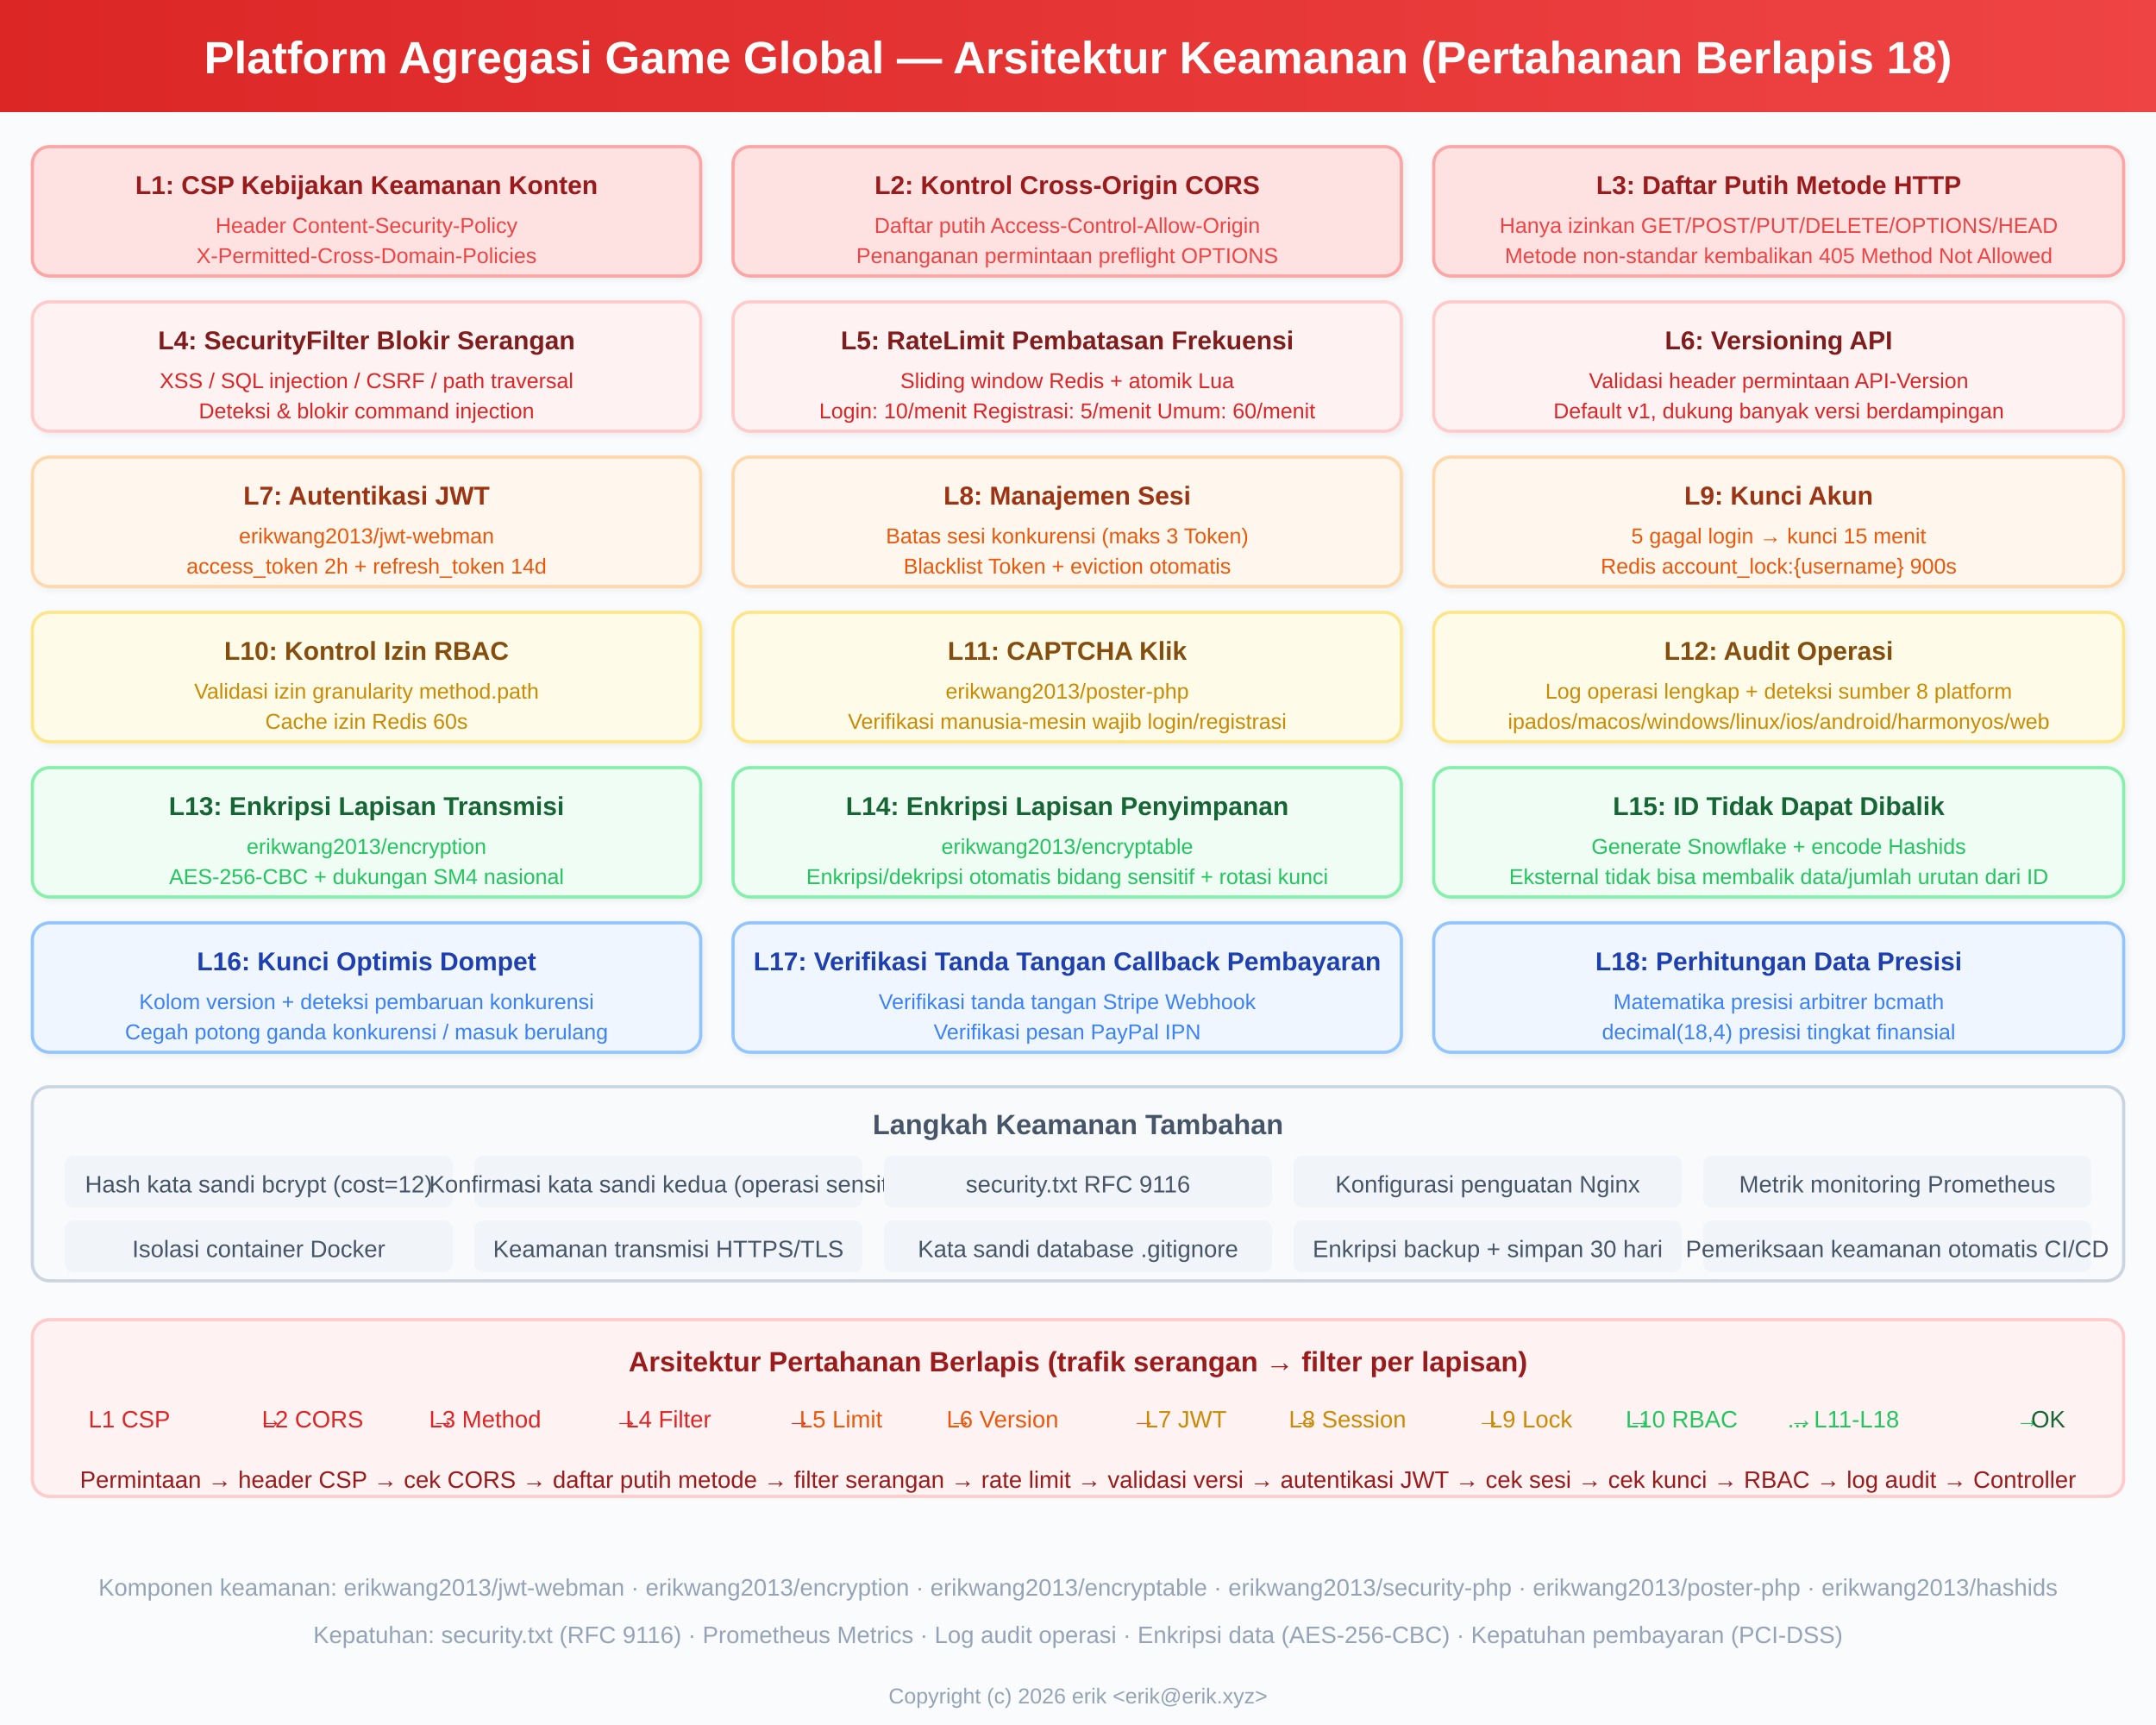
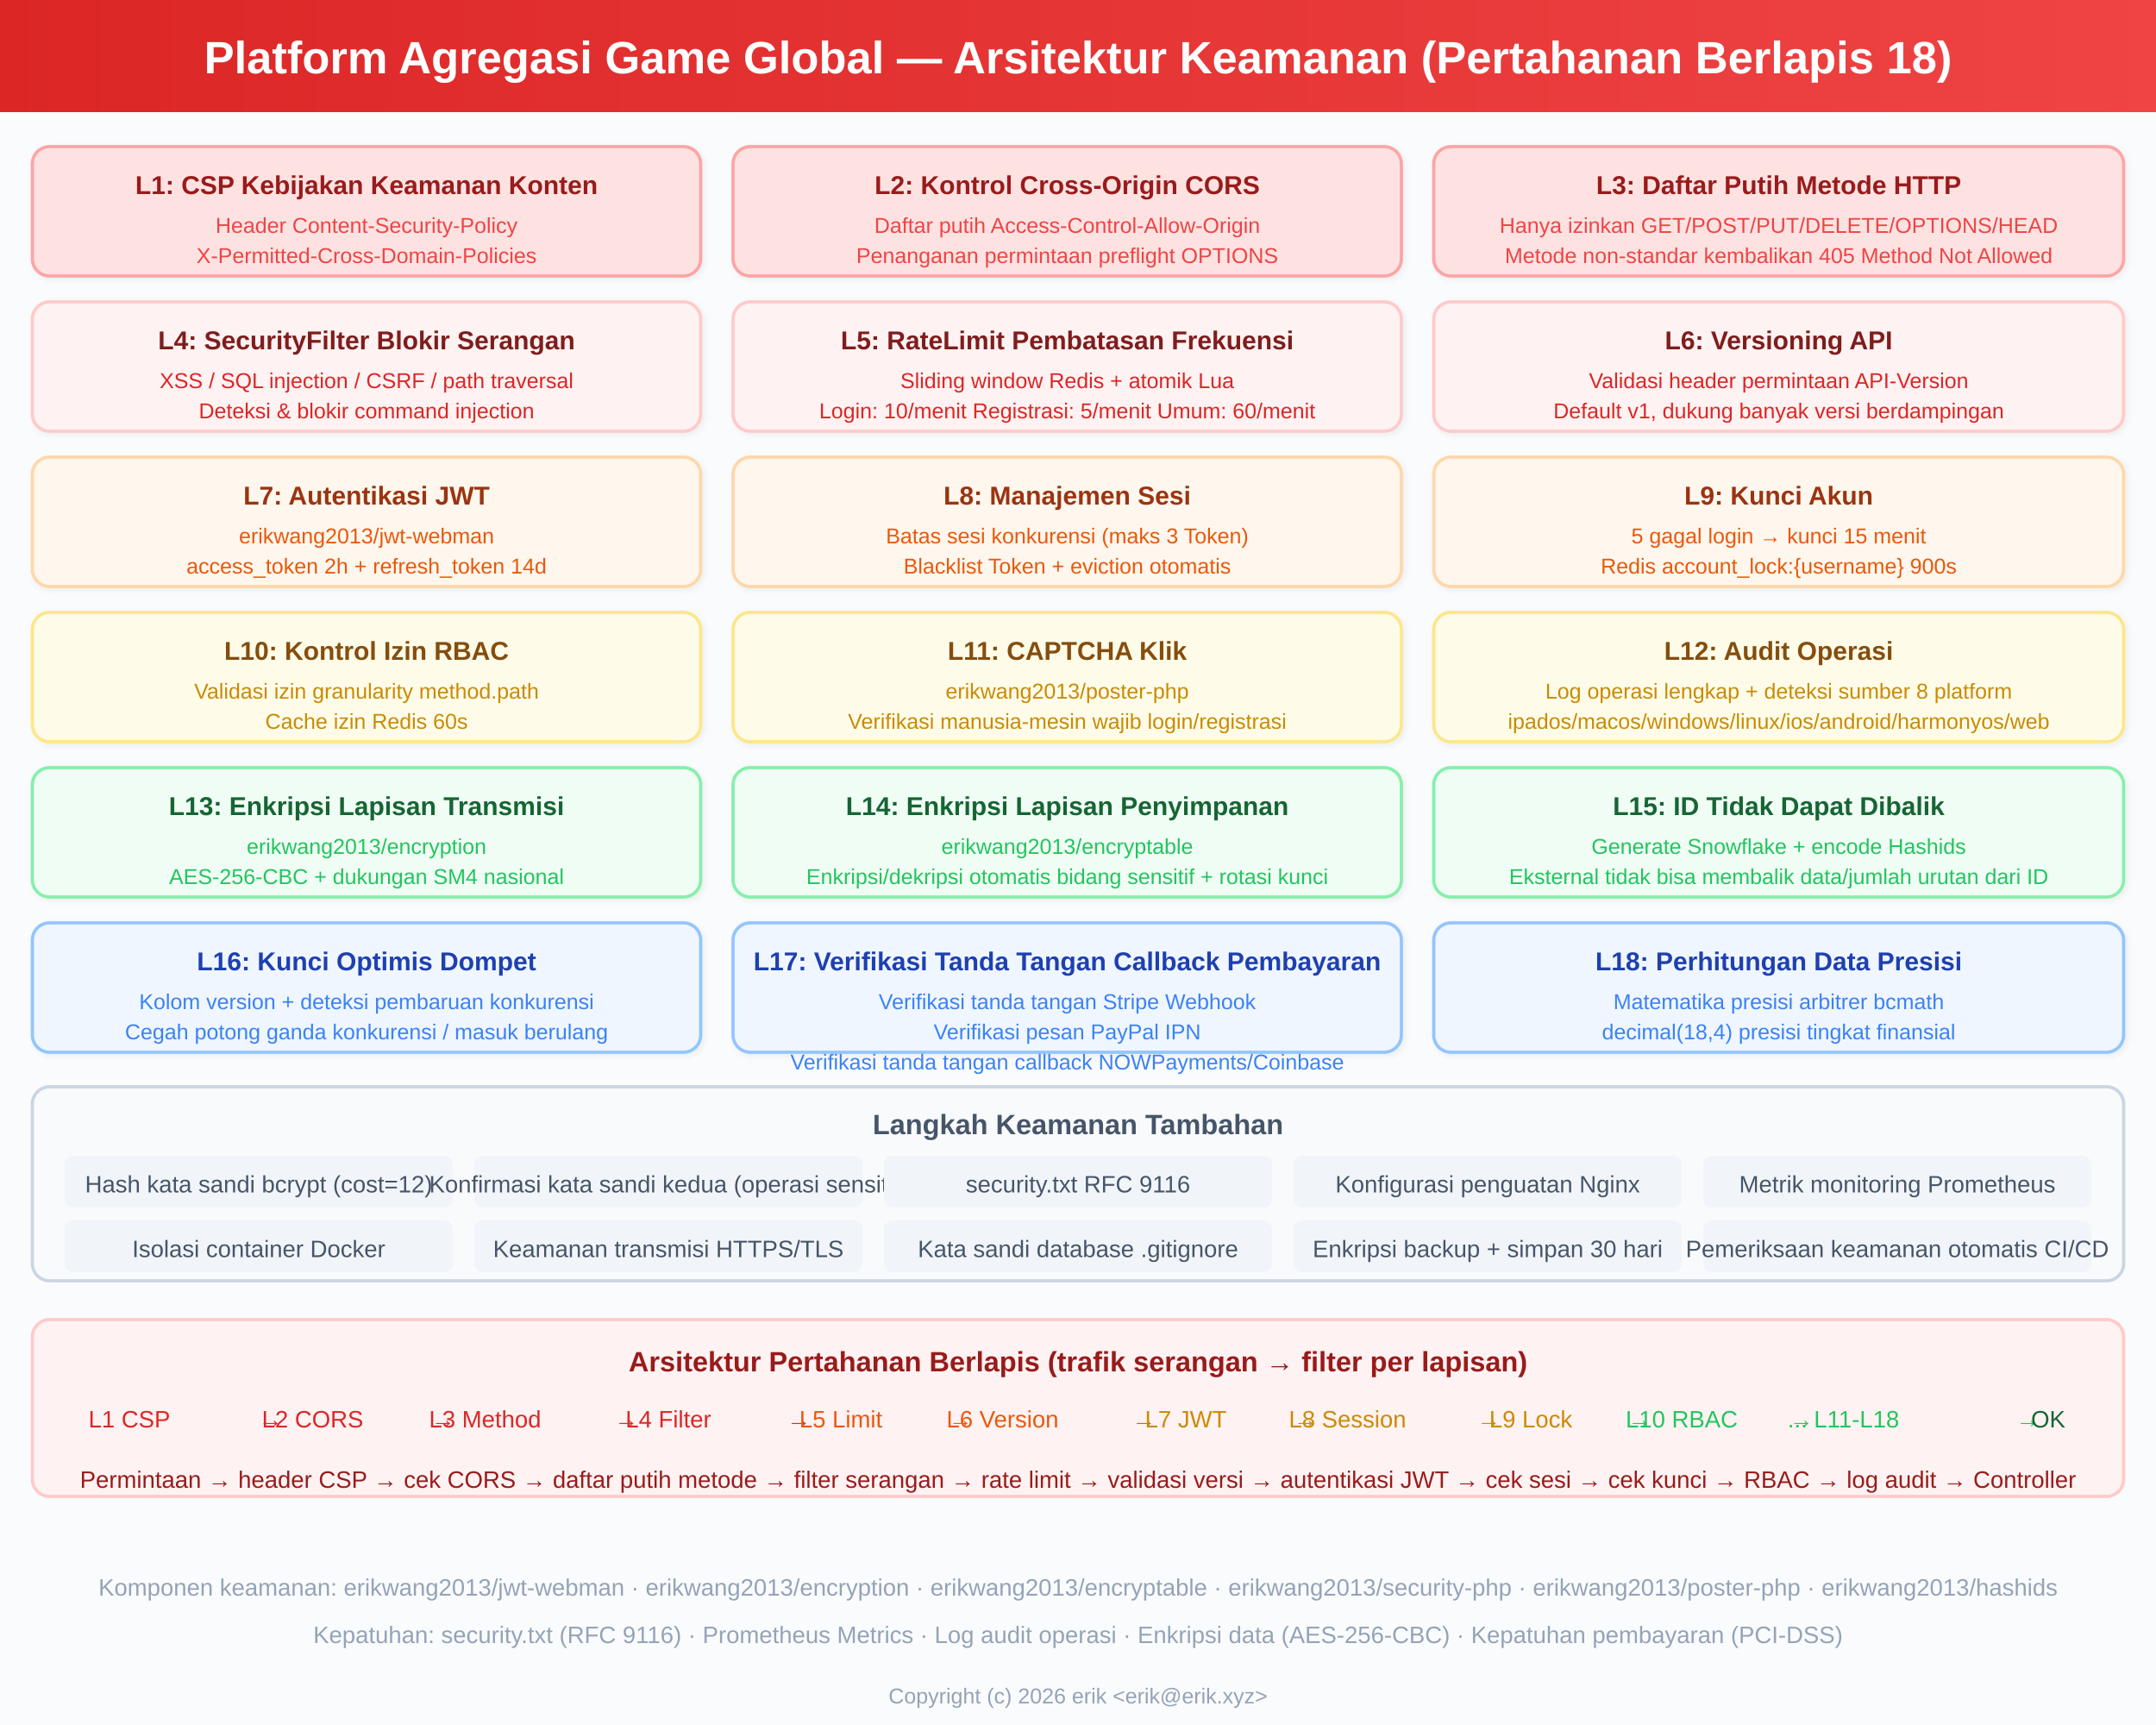
<svg xmlns="http://www.w3.org/2000/svg" viewBox="0 0 1000 800" font-family="Arial, 'Noto Sans SC', 'Noto Sans', sans-serif">
  <defs>
    <linearGradient id="hd" x1="0" y1="0" x2="1" y2="0">
      <stop offset="0%" stop-color="#dc2626" />
      <stop offset="100%" stop-color="#ef4444" />
    </linearGradient>
    <filter id="sh">
      <feDropShadow dx="1" dy="1" stdDeviation="1.5" flood-opacity=".06" />
    </filter>
  </defs>
  <rect width="1000" height="800" fill="#fafbfc" />
  <rect x="0" y="0" width="1000" height="52" fill="url(#hd)" />
  <text x="500" y="34" text-anchor="middle" fill="#fff" font-size="21" font-weight="bold">Platform Agregasi Game Global — Arsitektur Keamanan (Pertahanan Berlapis 18)</text>
  <rect x="15" y="68" width="310" height="60" rx="8" fill="#fee2e2" stroke="#fca5a5" stroke-width="1.5" filter="url(#sh)" />
  <text x="170" y="90" text-anchor="middle" fill="#991b1b" font-size="12" font-weight="bold">L1: CSP Kebijakan Keamanan Konten</text>
  <text x="170" y="108" text-anchor="middle" fill="#ef4444" font-size="10">Header Content-Security-Policy</text>
  <text x="170" y="122" text-anchor="middle" fill="#ef4444" font-size="10">X-Permitted-Cross-Domain-Policies</text>
  <rect x="340" y="68" width="310" height="60" rx="8" fill="#fee2e2" stroke="#fca5a5" stroke-width="1.5" filter="url(#sh)" />
  <text x="495" y="90" text-anchor="middle" fill="#991b1b" font-size="12" font-weight="bold">L2: Kontrol Cross-Origin CORS</text>
  <text x="495" y="108" text-anchor="middle" fill="#ef4444" font-size="10">Daftar putih Access-Control-Allow-Origin</text>
  <text x="495" y="122" text-anchor="middle" fill="#ef4444" font-size="10">Penanganan permintaan preflight OPTIONS</text>
  <rect x="665" y="68" width="320" height="60" rx="8" fill="#fee2e2" stroke="#fca5a5" stroke-width="1.5" filter="url(#sh)" />
  <text x="825" y="90" text-anchor="middle" fill="#991b1b" font-size="12" font-weight="bold">L3: Daftar Putih Metode HTTP</text>
  <text x="825" y="108" text-anchor="middle" fill="#ef4444" font-size="10">Hanya izinkan GET/POST/PUT/DELETE/OPTIONS/HEAD</text>
  <text x="825" y="122" text-anchor="middle" fill="#ef4444" font-size="10">Metode non-standar kembalikan 405 Method Not Allowed</text>
  <rect x="15" y="140" width="310" height="60" rx="8" fill="#fef2f2" stroke="#fecaca" stroke-width="1.5" filter="url(#sh)" />
  <text x="170" y="162" text-anchor="middle" fill="#7f1d1d" font-size="12" font-weight="bold">L4: SecurityFilter Blokir Serangan</text>
  <text x="170" y="180" text-anchor="middle" fill="#dc2626" font-size="10">XSS / SQL injection / CSRF / path traversal</text>
  <text x="170" y="194" text-anchor="middle" fill="#dc2626" font-size="10">Deteksi &amp; blokir command injection</text>
  <rect x="340" y="140" width="310" height="60" rx="8" fill="#fef2f2" stroke="#fecaca" stroke-width="1.5" filter="url(#sh)" />
  <text x="495" y="162" text-anchor="middle" fill="#7f1d1d" font-size="12" font-weight="bold">L5: RateLimit Pembatasan Frekuensi</text>
  <text x="495" y="180" text-anchor="middle" fill="#dc2626" font-size="10">Sliding window Redis + atomik Lua</text>
  <text x="495" y="194" text-anchor="middle" fill="#dc2626" font-size="10">Login: 10/menit Registrasi: 5/menit Umum: 60/menit</text>
  <rect x="665" y="140" width="320" height="60" rx="8" fill="#fef2f2" stroke="#fecaca" stroke-width="1.5" filter="url(#sh)" />
  <text x="825" y="162" text-anchor="middle" fill="#7f1d1d" font-size="12" font-weight="bold">L6: Versioning API</text>
  <text x="825" y="180" text-anchor="middle" fill="#dc2626" font-size="10">Validasi header permintaan API-Version</text>
  <text x="825" y="194" text-anchor="middle" fill="#dc2626" font-size="10">Default v1, dukung banyak versi berdampingan</text>
  <rect x="15" y="212" width="310" height="60" rx="8" fill="#fff7ed" stroke="#fed7aa" stroke-width="1.5" filter="url(#sh)" />
  <text x="170" y="234" text-anchor="middle" fill="#9a3412" font-size="12" font-weight="bold">L7: Autentikasi JWT</text>
  <text x="170" y="252" text-anchor="middle" fill="#ea580c" font-size="10">erikwang2013/jwt-webman</text>
  <text x="170" y="266" text-anchor="middle" fill="#ea580c" font-size="10">access_token 2h + refresh_token 14d</text>
  <rect x="340" y="212" width="310" height="60" rx="8" fill="#fff7ed" stroke="#fed7aa" stroke-width="1.5" filter="url(#sh)" />
  <text x="495" y="234" text-anchor="middle" fill="#9a3412" font-size="12" font-weight="bold">L8: Manajemen Sesi</text>
  <text x="495" y="252" text-anchor="middle" fill="#ea580c" font-size="10">Batas sesi konkurensi (maks 3 Token)</text>
  <text x="495" y="266" text-anchor="middle" fill="#ea580c" font-size="10">Blacklist Token + eviction otomatis</text>
  <rect x="665" y="212" width="320" height="60" rx="8" fill="#fff7ed" stroke="#fed7aa" stroke-width="1.5" filter="url(#sh)" />
  <text x="825" y="234" text-anchor="middle" fill="#9a3412" font-size="12" font-weight="bold">L9: Kunci Akun</text>
  <text x="825" y="252" text-anchor="middle" fill="#ea580c" font-size="10">5 gagal login → kunci 15 menit</text>
  <text x="825" y="266" text-anchor="middle" fill="#ea580c" font-size="10">Redis account_lock:{username} 900s</text>
  <rect x="15" y="284" width="310" height="60" rx="8" fill="#fefce8" stroke="#fde68a" stroke-width="1.5" filter="url(#sh)" />
  <text x="170" y="306" text-anchor="middle" fill="#854d0e" font-size="12" font-weight="bold">L10: Kontrol Izin RBAC</text>
  <text x="170" y="324" text-anchor="middle" fill="#ca8a04" font-size="10">Validasi izin granularity method.path</text>
  <text x="170" y="338" text-anchor="middle" fill="#ca8a04" font-size="10">Cache izin Redis 60s</text>
  <rect x="340" y="284" width="310" height="60" rx="8" fill="#fefce8" stroke="#fde68a" stroke-width="1.5" filter="url(#sh)" />
  <text x="495" y="306" text-anchor="middle" fill="#854d0e" font-size="12" font-weight="bold">L11: CAPTCHA Klik</text>
  <text x="495" y="324" text-anchor="middle" fill="#ca8a04" font-size="10">erikwang2013/poster-php</text>
  <text x="495" y="338" text-anchor="middle" fill="#ca8a04" font-size="10">Verifikasi manusia-mesin wajib login/registrasi</text>
  <rect x="665" y="284" width="320" height="60" rx="8" fill="#fefce8" stroke="#fde68a" stroke-width="1.5" filter="url(#sh)" />
  <text x="825" y="306" text-anchor="middle" fill="#854d0e" font-size="12" font-weight="bold">L12: Audit Operasi</text>
  <text x="825" y="324" text-anchor="middle" fill="#ca8a04" font-size="10">Log operasi lengkap + deteksi sumber 8 platform</text>
  <text x="825" y="338" text-anchor="middle" fill="#ca8a04" font-size="10">ipados/macos/windows/linux/ios/android/harmonyos/web</text>
  <rect x="15" y="356" width="310" height="60" rx="8" fill="#f0fdf4" stroke="#86efac" stroke-width="1.5" filter="url(#sh)" />
  <text x="170" y="378" text-anchor="middle" fill="#166534" font-size="12" font-weight="bold">L13: Enkripsi Lapisan Transmisi</text>
  <text x="170" y="396" text-anchor="middle" fill="#22c55e" font-size="10">erikwang2013/encryption</text>
  <text x="170" y="410" text-anchor="middle" fill="#22c55e" font-size="10">AES-256-CBC + dukungan SM4 nasional</text>
  <rect x="340" y="356" width="310" height="60" rx="8" fill="#f0fdf4" stroke="#86efac" stroke-width="1.5" filter="url(#sh)" />
  <text x="495" y="378" text-anchor="middle" fill="#166534" font-size="12" font-weight="bold">L14: Enkripsi Lapisan Penyimpanan</text>
  <text x="495" y="396" text-anchor="middle" fill="#22c55e" font-size="10">erikwang2013/encryptable</text>
  <text x="495" y="410" text-anchor="middle" fill="#22c55e" font-size="10">Enkripsi/dekripsi otomatis bidang sensitif + rotasi kunci</text>
  <rect x="665" y="356" width="320" height="60" rx="8" fill="#f0fdf4" stroke="#86efac" stroke-width="1.5" filter="url(#sh)" />
  <text x="825" y="378" text-anchor="middle" fill="#166534" font-size="12" font-weight="bold">L15: ID Tidak Dapat Dibalik</text>
  <text x="825" y="396" text-anchor="middle" fill="#22c55e" font-size="10">Generate Snowflake + encode Hashids</text>
  <text x="825" y="410" text-anchor="middle" fill="#22c55e" font-size="10">Eksternal tidak bisa membalik data/jumlah urutan dari ID</text>
  <rect x="15" y="428" width="310" height="60" rx="8" fill="#eff6ff" stroke="#93c5fd" stroke-width="1.5" filter="url(#sh)" />
  <text x="170" y="450" text-anchor="middle" fill="#1e40af" font-size="12" font-weight="bold">L16: Kunci Optimis Dompet</text>
  <text x="170" y="468" text-anchor="middle" fill="#3b82f6" font-size="10">Kolom version + deteksi pembaruan konkurensi</text>
  <text x="170" y="482" text-anchor="middle" fill="#3b82f6" font-size="10">Cegah potong ganda konkurensi / masuk berulang</text>
  <rect x="340" y="428" width="310" height="60" rx="8" fill="#eff6ff" stroke="#93c5fd" stroke-width="1.5" filter="url(#sh)" />
  <text x="495" y="450" text-anchor="middle" fill="#1e40af" font-size="12" font-weight="bold">L17: Verifikasi Tanda Tangan Callback Pembayaran</text>
  <text x="495" y="468" text-anchor="middle" fill="#3b82f6" font-size="10">Verifikasi tanda tangan Stripe Webhook</text>
  <text x="495" y="482" text-anchor="middle" fill="#3b82f6" font-size="10">Verifikasi pesan PayPal IPN</text>
+   <text x="495" y="496" text-anchor="middle" fill="#3b82f6" font-size="10">Verifikasi tanda tangan callback NOWPayments/Coinbase</text>
  <rect x="665" y="428" width="320" height="60" rx="8" fill="#eff6ff" stroke="#93c5fd" stroke-width="1.5" filter="url(#sh)" />
  <text x="825" y="450" text-anchor="middle" fill="#1e40af" font-size="12" font-weight="bold">L18: Perhitungan Data Presisi</text>
  <text x="825" y="468" text-anchor="middle" fill="#3b82f6" font-size="10">Matematika presisi arbitrer bcmath</text>
  <text x="825" y="482" text-anchor="middle" fill="#3b82f6" font-size="10">decimal(18,4) presisi tingkat finansial</text>
  <rect x="15" y="504" width="970" height="90" rx="8" fill="#f8fafc" stroke="#cbd5e1" stroke-width="1.5" />
  <text x="500" y="526" text-anchor="middle" fill="#475569" font-size="13" font-weight="bold">Langkah Keamanan Tambahan</text>
  <rect x="30" y="536" width="180" height="24" rx="4" fill="#f1f5f9" />
  <text x="120" y="553" text-anchor="middle" fill="#475569" font-size="11">Hash kata sandi bcrypt (cost=12)</text>
  <rect x="220" y="536" width="180" height="24" rx="4" fill="#f1f5f9" />
  <text x="310" y="553" text-anchor="middle" fill="#475569" font-size="11">Konfirmasi kata sandi kedua (operasi sensitif)</text>
  <rect x="410" y="536" width="180" height="24" rx="4" fill="#f1f5f9" />
  <text x="500" y="553" text-anchor="middle" fill="#475569" font-size="11">security.txt RFC 9116</text>
  <rect x="600" y="536" width="180" height="24" rx="4" fill="#f1f5f9" />
  <text x="690" y="553" text-anchor="middle" fill="#475569" font-size="11">Konfigurasi penguatan Nginx</text>
  <rect x="790" y="536" width="180" height="24" rx="4" fill="#f1f5f9" />
  <text x="880" y="553" text-anchor="middle" fill="#475569" font-size="11">Metrik monitoring Prometheus</text>
  <rect x="30" y="566" width="180" height="24" rx="4" fill="#f1f5f9" />
  <text x="120" y="583" text-anchor="middle" fill="#475569" font-size="11">Isolasi container Docker</text>
  <rect x="220" y="566" width="180" height="24" rx="4" fill="#f1f5f9" />
  <text x="310" y="583" text-anchor="middle" fill="#475569" font-size="11">Keamanan transmisi HTTPS/TLS</text>
  <rect x="410" y="566" width="180" height="24" rx="4" fill="#f1f5f9" />
  <text x="500" y="583" text-anchor="middle" fill="#475569" font-size="11">Kata sandi database .gitignore</text>
  <rect x="600" y="566" width="180" height="24" rx="4" fill="#f1f5f9" />
  <text x="690" y="583" text-anchor="middle" fill="#475569" font-size="11">Enkripsi backup + simpan 30 hari</text>
  <rect x="790" y="566" width="180" height="24" rx="4" fill="#f1f5f9" />
  <text x="880" y="583" text-anchor="middle" fill="#475569" font-size="11">Pemeriksaan keamanan otomatis CI/CD</text>
  <rect x="15" y="612" width="970" height="82" rx="8" fill="#fef2f2" stroke="#fecaca" stroke-width="1.5" />
  <text x="500" y="636" text-anchor="middle" fill="#991b1b" font-size="13" font-weight="bold">Arsitektur Pertahanan Berlapis (trafik serangan → filter per lapisan)</text>
  <text x="60" y="662" text-anchor="middle" fill="#dc2626" font-size="11">L1 CSP</text>
  <text x="120" y="662" fill="#dc2626" font-size="11">→</text>
  <text x="145" y="662" text-anchor="middle" fill="#dc2626" font-size="11">L2 CORS</text>
  <text x="200" y="662" fill="#dc2626" font-size="11">→</text>
  <text x="225" y="662" text-anchor="middle" fill="#dc2626" font-size="11">L3 Method</text>
  <text x="285" y="662" fill="#dc2626" font-size="11">→</text>
  <text x="310" y="662" text-anchor="middle" fill="#dc2626" font-size="11">L4 Filter</text>
  <text x="365" y="662" fill="#dc2626" font-size="11">→</text>
  <text x="390" y="662" text-anchor="middle" fill="#ea580c" font-size="11">L5 Limit</text>
  <text x="440" y="662" fill="#ea580c" font-size="11">→</text>
  <text x="465" y="662" text-anchor="middle" fill="#ea580c" font-size="11">L6 Version</text>
  <text x="525" y="662" fill="#ea580c" font-size="11">→</text>
  <text x="550" y="662" text-anchor="middle" fill="#ca8a04" font-size="11">L7 JWT</text>
  <text x="600" y="662" fill="#ca8a04" font-size="11">→</text>
  <text x="625" y="662" text-anchor="middle" fill="#ca8a04" font-size="11">L8 Session</text>
  <text x="685" y="662" fill="#ca8a04" font-size="11">→</text>
  <text x="710" y="662" text-anchor="middle" fill="#ca8a04" font-size="11">L9 Lock</text>
  <text x="755" y="662" fill="#22c55e" font-size="11">→</text>
  <text x="780" y="662" text-anchor="middle" fill="#22c55e" font-size="11">L10 RBAC</text>
  <text x="830" y="662" fill="#22c55e" font-size="11">→</text>
  <text x="855" y="662" text-anchor="middle" fill="#22c55e" font-size="11">... L11-L18</text>
  <text x="935" y="662" fill="#22c55e" font-size="11">→</text>
  <text x="950" y="662" text-anchor="middle" fill="#166534" font-size="11">OK</text>
  <text x="500" y="690" text-anchor="middle" fill="#991b1b" font-size="11">Permintaan → header CSP → cek CORS → daftar putih metode → filter serangan → rate limit → validasi versi → autentikasi JWT → cek sesi → cek kunci → RBAC → log audit → Controller</text>
  <text x="500" y="740" text-anchor="middle" fill="#94a3b8" font-size="11">Komponen keamanan: erikwang2013/jwt-webman · erikwang2013/encryption · erikwang2013/encryptable · erikwang2013/security-php · erikwang2013/poster-php · erikwang2013/hashids</text>
  <text x="500" y="762" text-anchor="middle" fill="#94a3b8" font-size="11">Kepatuhan: security.txt (RFC 9116) · Prometheus Metrics · Log audit operasi · Enkripsi data (AES-256-CBC) · Kepatuhan pembayaran (PCI-DSS)</text>
  <text x="500" y="790" text-anchor="middle" fill="#94a3b8" font-size="10">Copyright (c) 2026 erik &lt;erik@erik.xyz&gt;</text>
</svg>
